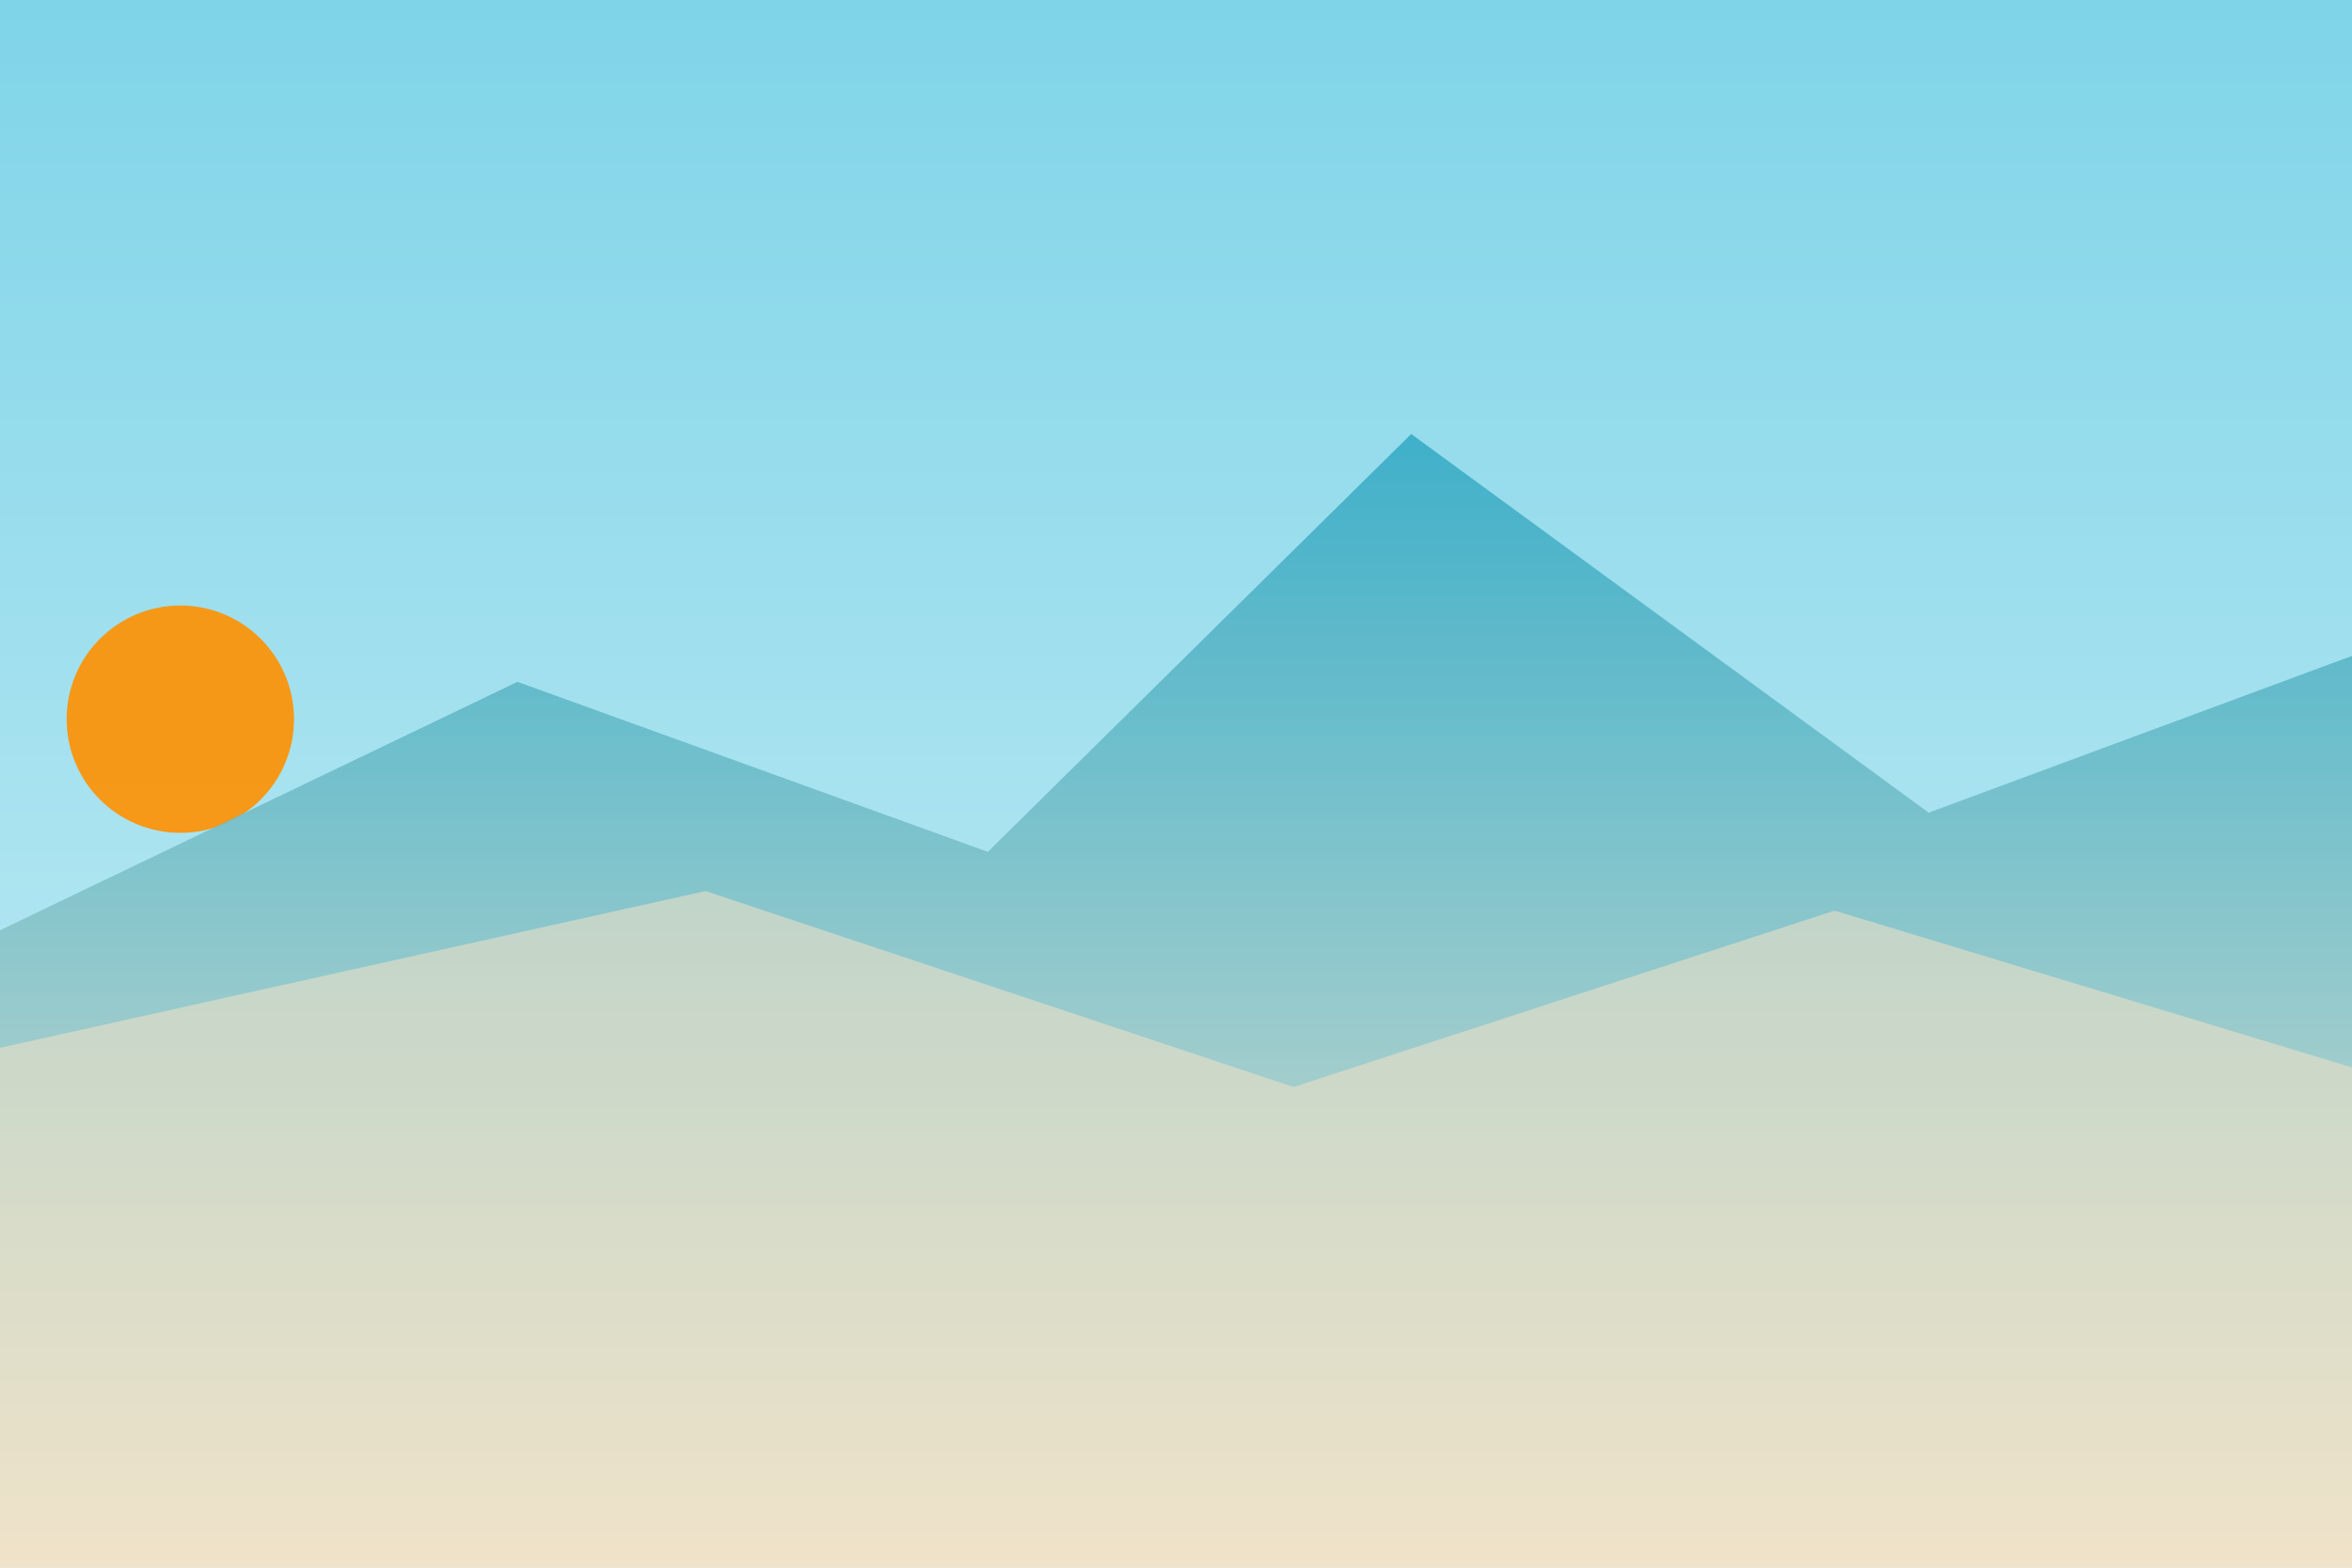
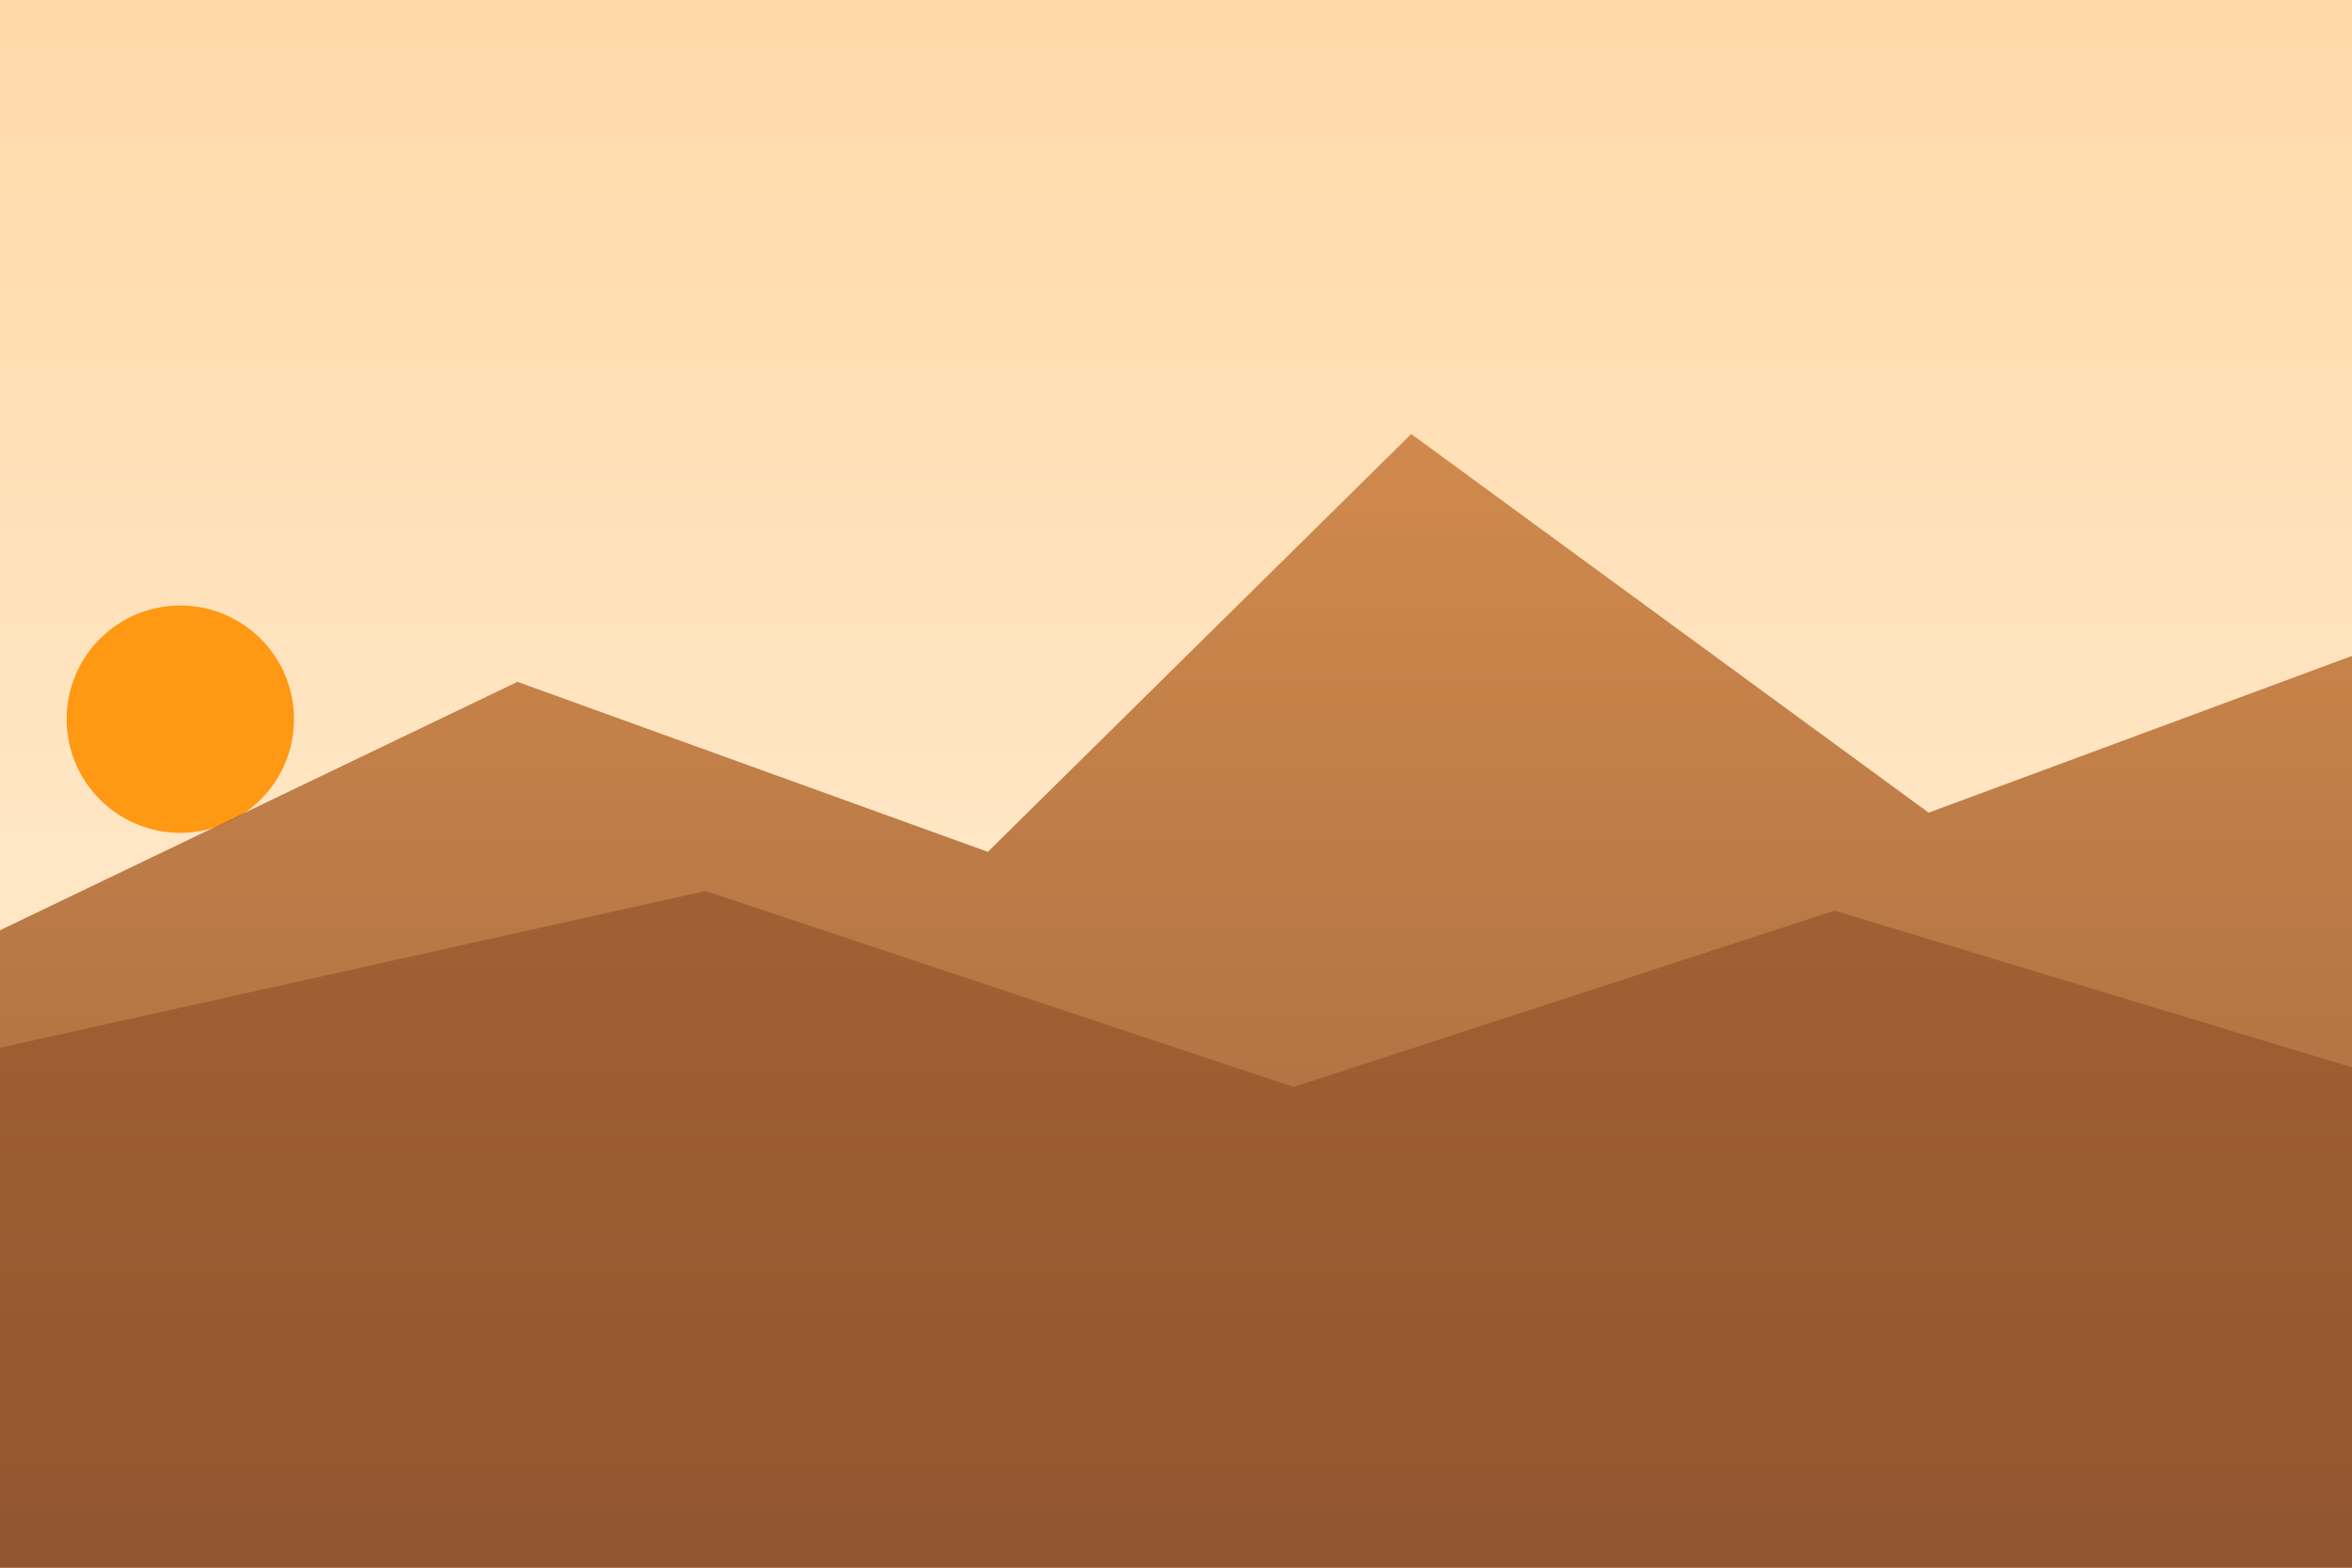
<svg xmlns="http://www.w3.org/2000/svg" viewBox="0 0 1200 800" width="1200" height="800" role="img">
  <defs>
    <linearGradient id="sky" x1="0" y1="0" x2="0" y2="1">
-       <stop offset="0%" stop-color="#7FD4E8" />
-       <stop offset="100%" stop-color="#CFF0F7" />
+       <stop offset="0%" stop-color="#FFD9A8" />
+       <stop offset="100%" stop-color="#FFF1DC" />
    </linearGradient>
    <linearGradient id="land" x1="0" y1="0" x2="0" y2="1">
-       <stop offset="0%" stop-color="#2FA8C4" />
-       <stop offset="100%" stop-color="#F2E2C6" />
+       <stop offset="0%" stop-color="#C97B3A" />
+       <stop offset="100%" stop-color="#8A4B22" />
    </linearGradient>
  </defs>
  <rect width="1200" height="800" fill="url(#sky)" />
  <circle cx="92" cy="367" r="58" fill="#FF9000" opacity="0.9" />
  <path d="M0,474.706 L264,347.941 L504,434.706 L720,221.471 L984,414.706 L1200,334.706 L1200,800 L0,800 Z" fill="url(#land)" opacity="0.85" />
-   <path d="M0,534.706 L360,454.706 L660,554.706 L936,464.706 L1200,544.706 L1200,800 L0,800 Z" fill="#F2E2C6" opacity="0.55" />
+   <path d="M0,534.706 L360,454.706 L660,554.706 L936,464.706 L1200,544.706 L1200,800 L0,800 Z" fill="#8A4B22" opacity="0.55" />
</svg>
